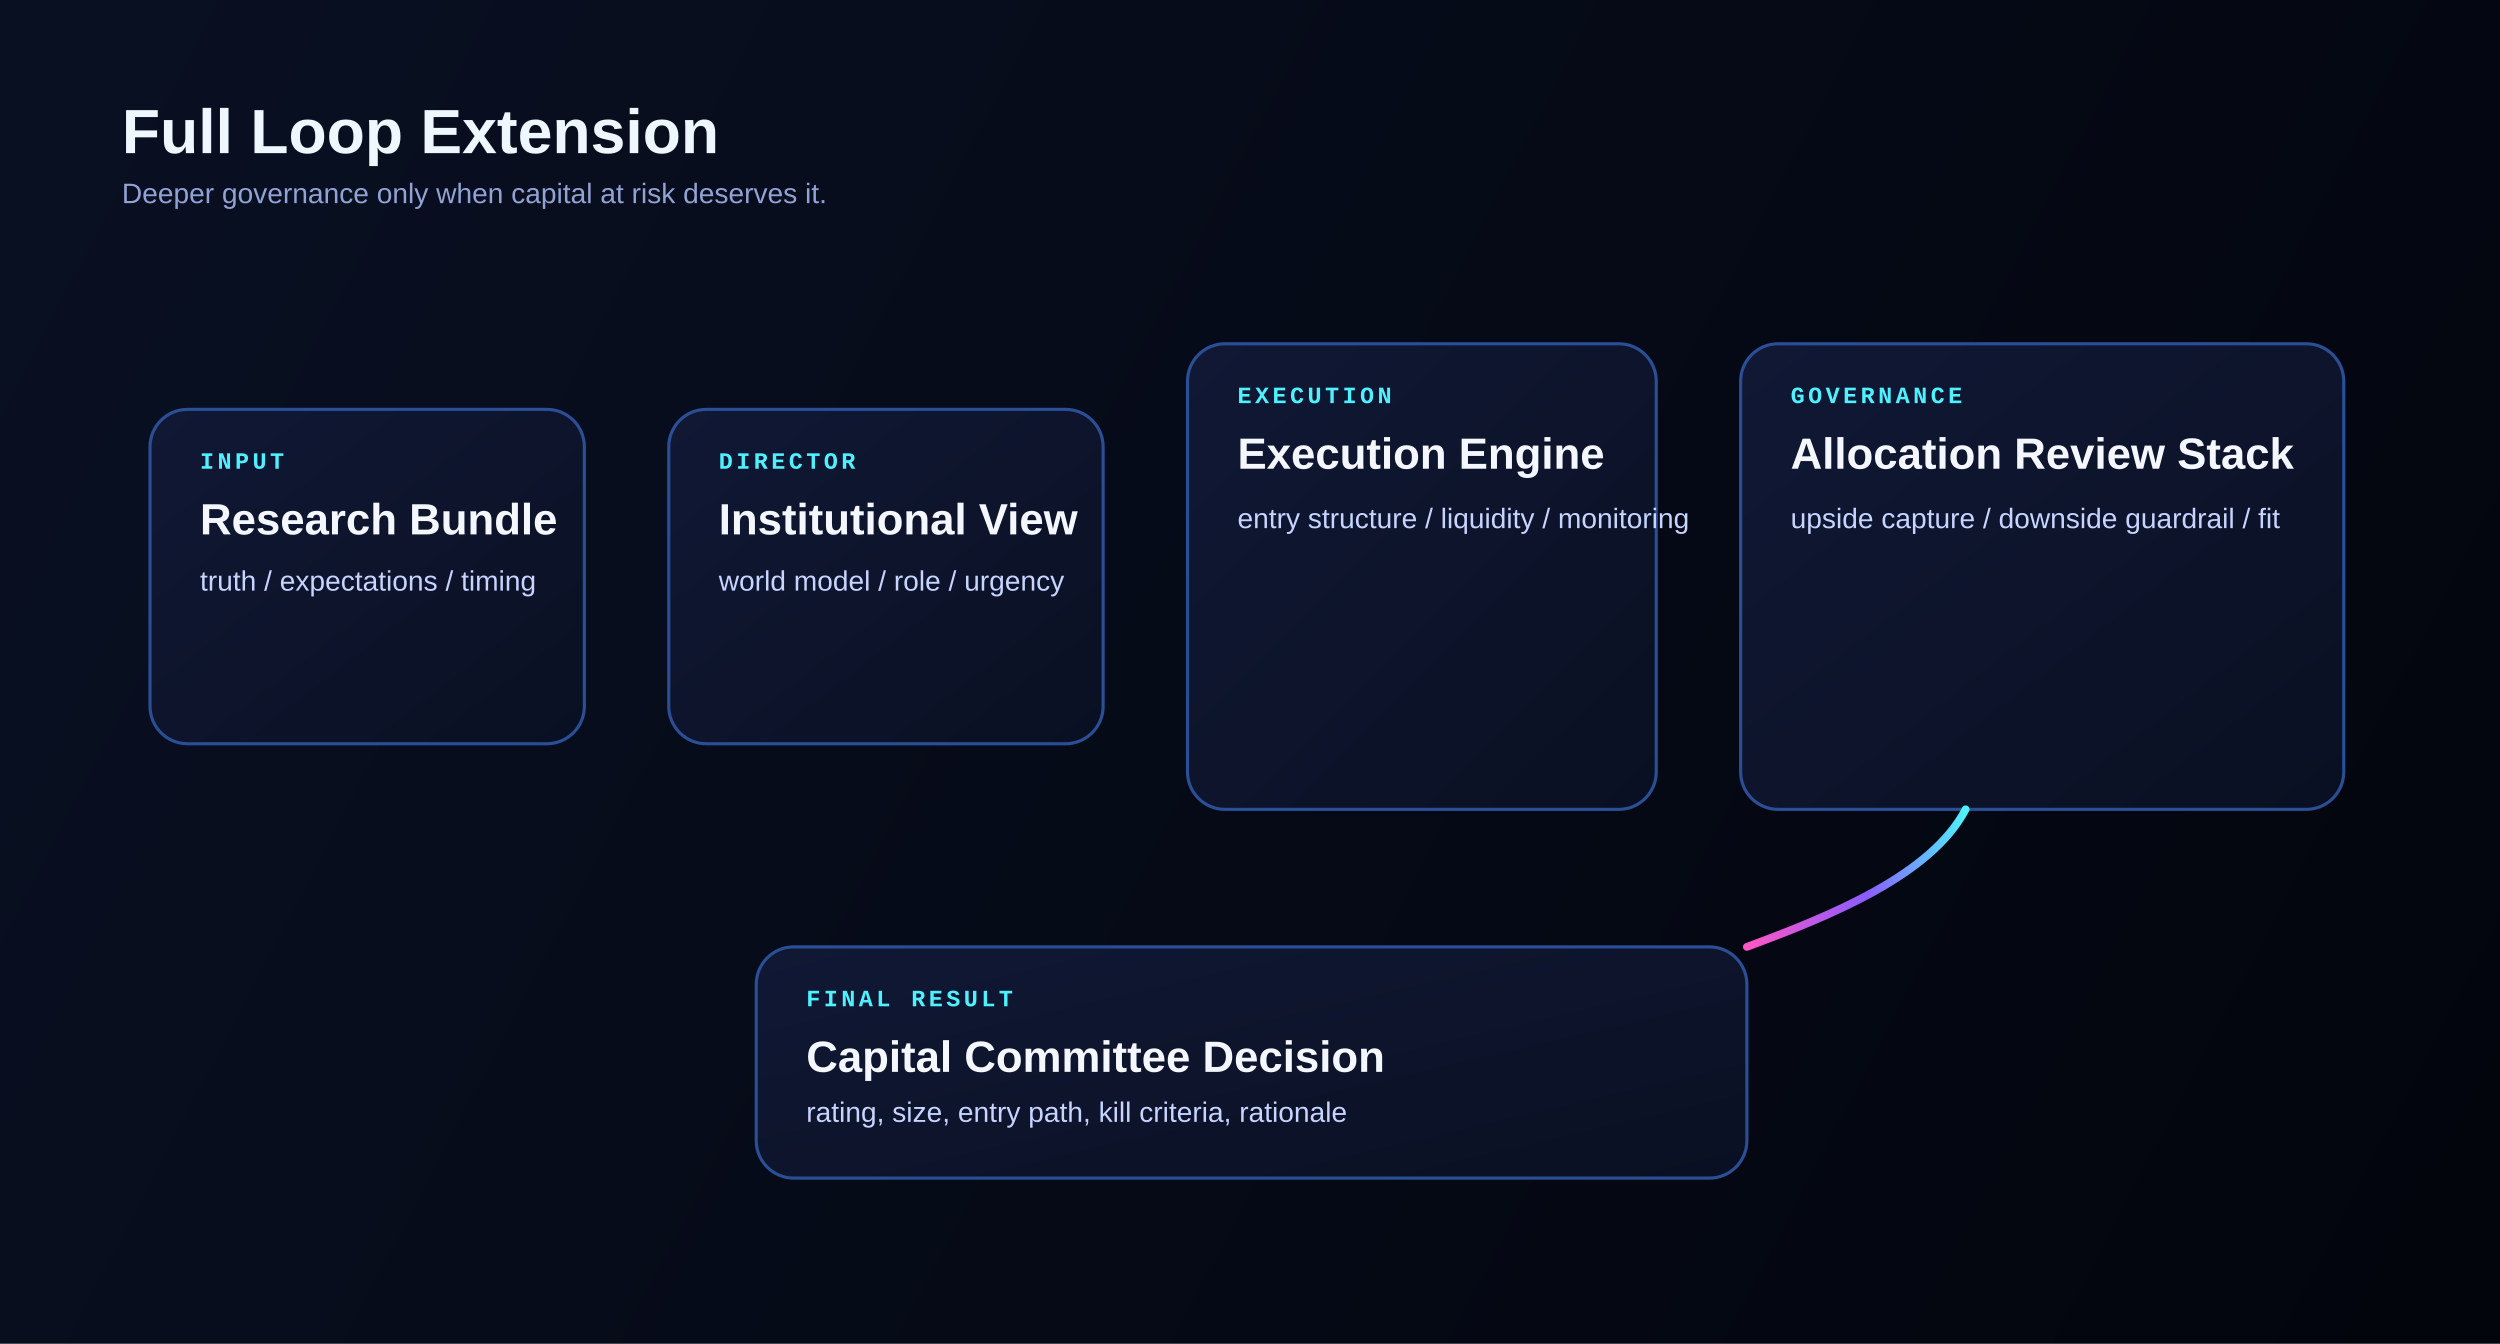
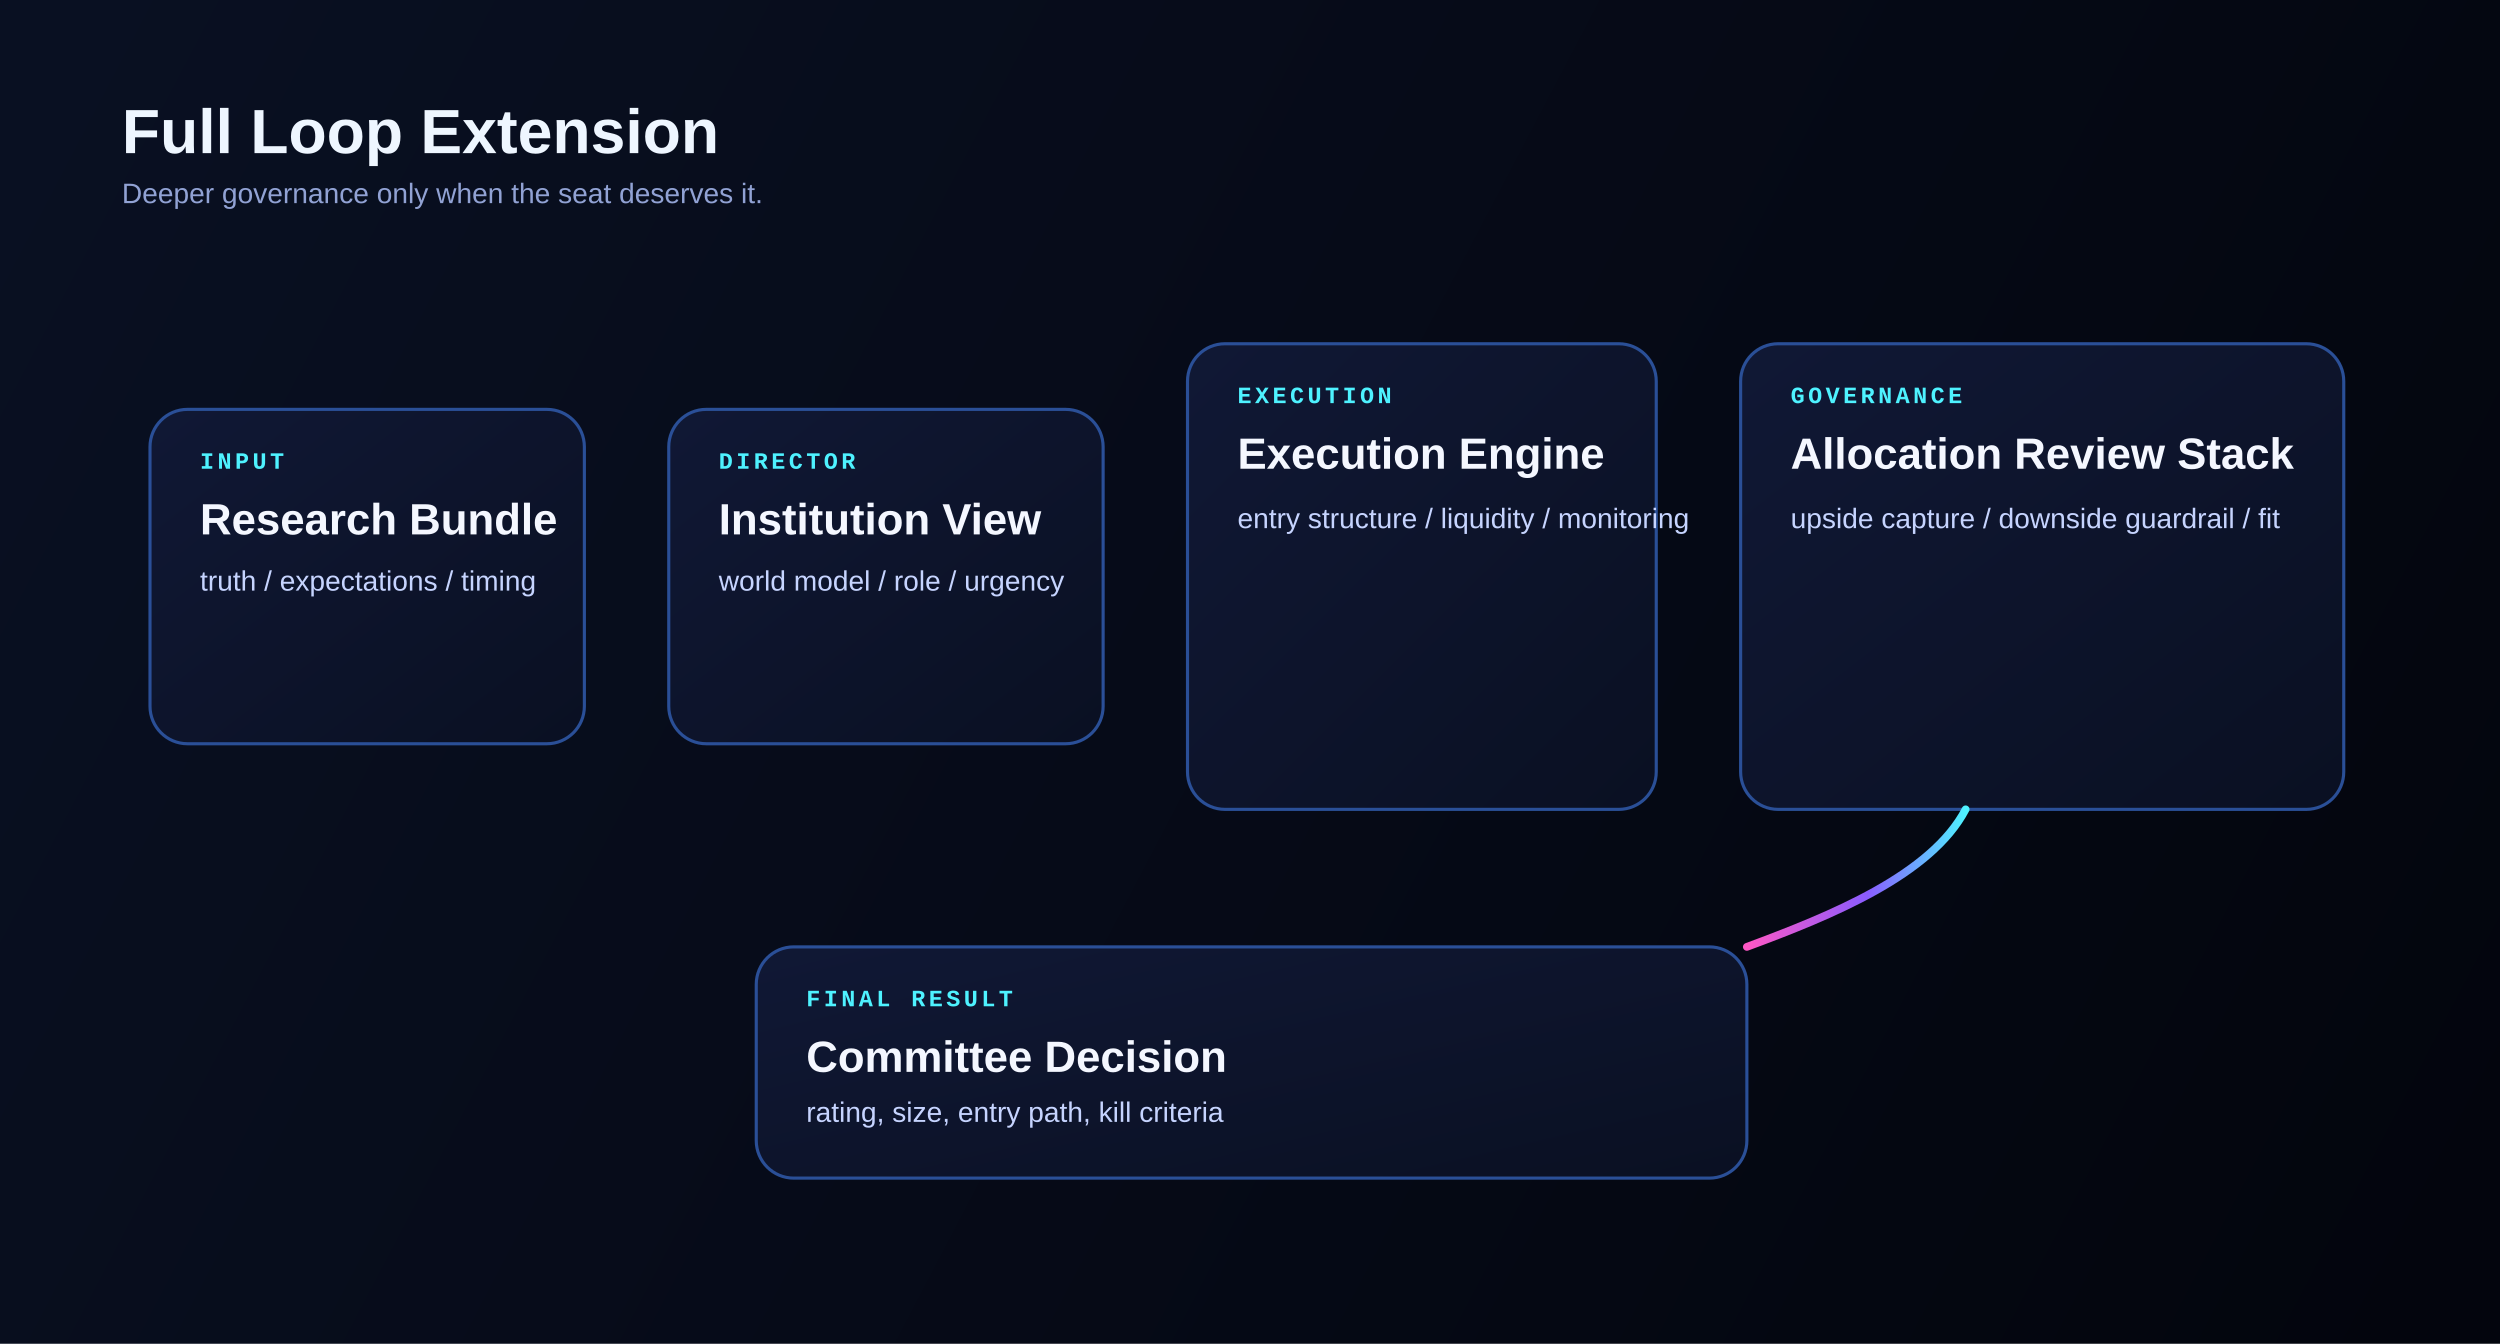
<svg xmlns="http://www.w3.org/2000/svg" width="1600" height="860" viewBox="0 0 1600 860" role="img" aria-labelledby="title desc">
  <defs>
    <linearGradient id="fl-bg" x1="36" y1="30" x2="1560" y2="830" gradientUnits="userSpaceOnUse">
      <stop offset="0%" stop-color="#091022" />
      <stop offset="100%" stop-color="#03050d" />
    </linearGradient>
    <linearGradient id="fl-panel" x1="0%" y1="0%" x2="100%" y2="100%">
      <stop offset="0%" stop-color="#101835" />
      <stop offset="100%" stop-color="#0a1022" />
    </linearGradient>
    <linearGradient id="fl-line" x1="0%" y1="0%" x2="100%" y2="0%">
      <stop offset="0%" stop-color="#ff57c5" />
      <stop offset="55%" stop-color="#8a5cff" />
      <stop offset="100%" stop-color="#4ef2ff" />
    </linearGradient>
    <style>
      .title { font: 700 40px Arial, Helvetica, sans-serif; fill: #eef6ff; }
      .subtitle { font: 400 18px Arial, Helvetica, sans-serif; fill: #91a2d4; }
      .label { font: 700 15px "Courier New", monospace; fill: #4ef2ff; letter-spacing: 2.2px; }
      .heading { font: 700 28px Arial, Helvetica, sans-serif; fill: #f4f7ff; }
      .body { font: 400 18px Arial, Helvetica, sans-serif; fill: #c6d4ff; }
      .panel { fill: url(#fl-panel); stroke: #2a4f97; stroke-width: 2; }
      .line { fill: none; stroke: url(#fl-line); stroke-width: 5; stroke-linecap: round; stroke-linejoin: round; }
    </style>
  </defs>
  <rect width="1600" height="860" fill="url(#fl-bg)" />
  <text x="78" y="98" class="title">Full Loop Extension</text>
-   <text x="78" y="130" class="subtitle">Deeper governance only when capital at risk deserves it.</text>
+   <text x="78" y="130" class="subtitle">Deeper governance only when the seat deserves it.</text>
  <rect x="96" y="262" width="278" height="214" rx="24" class="panel" />
  <text x="128" y="300" class="label">INPUT</text>
  <text x="128" y="342" class="heading">Research Bundle</text>
  <text x="128" y="378" class="body">truth / expectations / timing</text>
  <rect x="428" y="262" width="278" height="214" rx="24" class="panel" />
  <text x="460" y="300" class="label">DIRECTOR</text>
-   <text x="460" y="342" class="heading">Institutional View</text>
+   <text x="460" y="342" class="heading">Institution View</text>
  <text x="460" y="378" class="body">world model / role / urgency</text>
  <rect x="760" y="220" width="300" height="298" rx="24" class="panel" />
  <text x="792" y="258" class="label">EXECUTION</text>
  <text x="792" y="300" class="heading">Execution Engine</text>
  <text x="792" y="338" class="body">entry structure / liquidity / monitoring</text>
  <rect x="1114" y="220" width="386" height="298" rx="24" class="panel" />
  <text x="1146" y="258" class="label">GOVERNANCE</text>
  <text x="1146" y="300" class="heading">Allocation Review Stack</text>
  <text x="1146" y="338" class="body">upside capture / downside guardrail / fit</text>
  <rect x="484" y="606" width="634" height="148" rx="24" class="panel" />
  <text x="516" y="644" class="label">FINAL RESULT</text>
-   <text x="516" y="686" class="heading">Capital Committee Decision</text>
-   <text x="516" y="718" class="body">rating, size, entry path, kill criteria, rationale</text>
+   <text x="516" y="686" class="heading">Committee Decision</text>
+   <text x="516" y="718" class="body">rating, size, entry path, kill criteria</text>
  <path d="M374 370H428" class="line" />
  <path d="M706 370H760" class="line" />
  <path d="M1060 370H1114" class="line" />
  <path d="M1258 518C1236 560 1172 586 1118 606" class="line" />
  <path d="M910 518V606" class="line" />
</svg>
